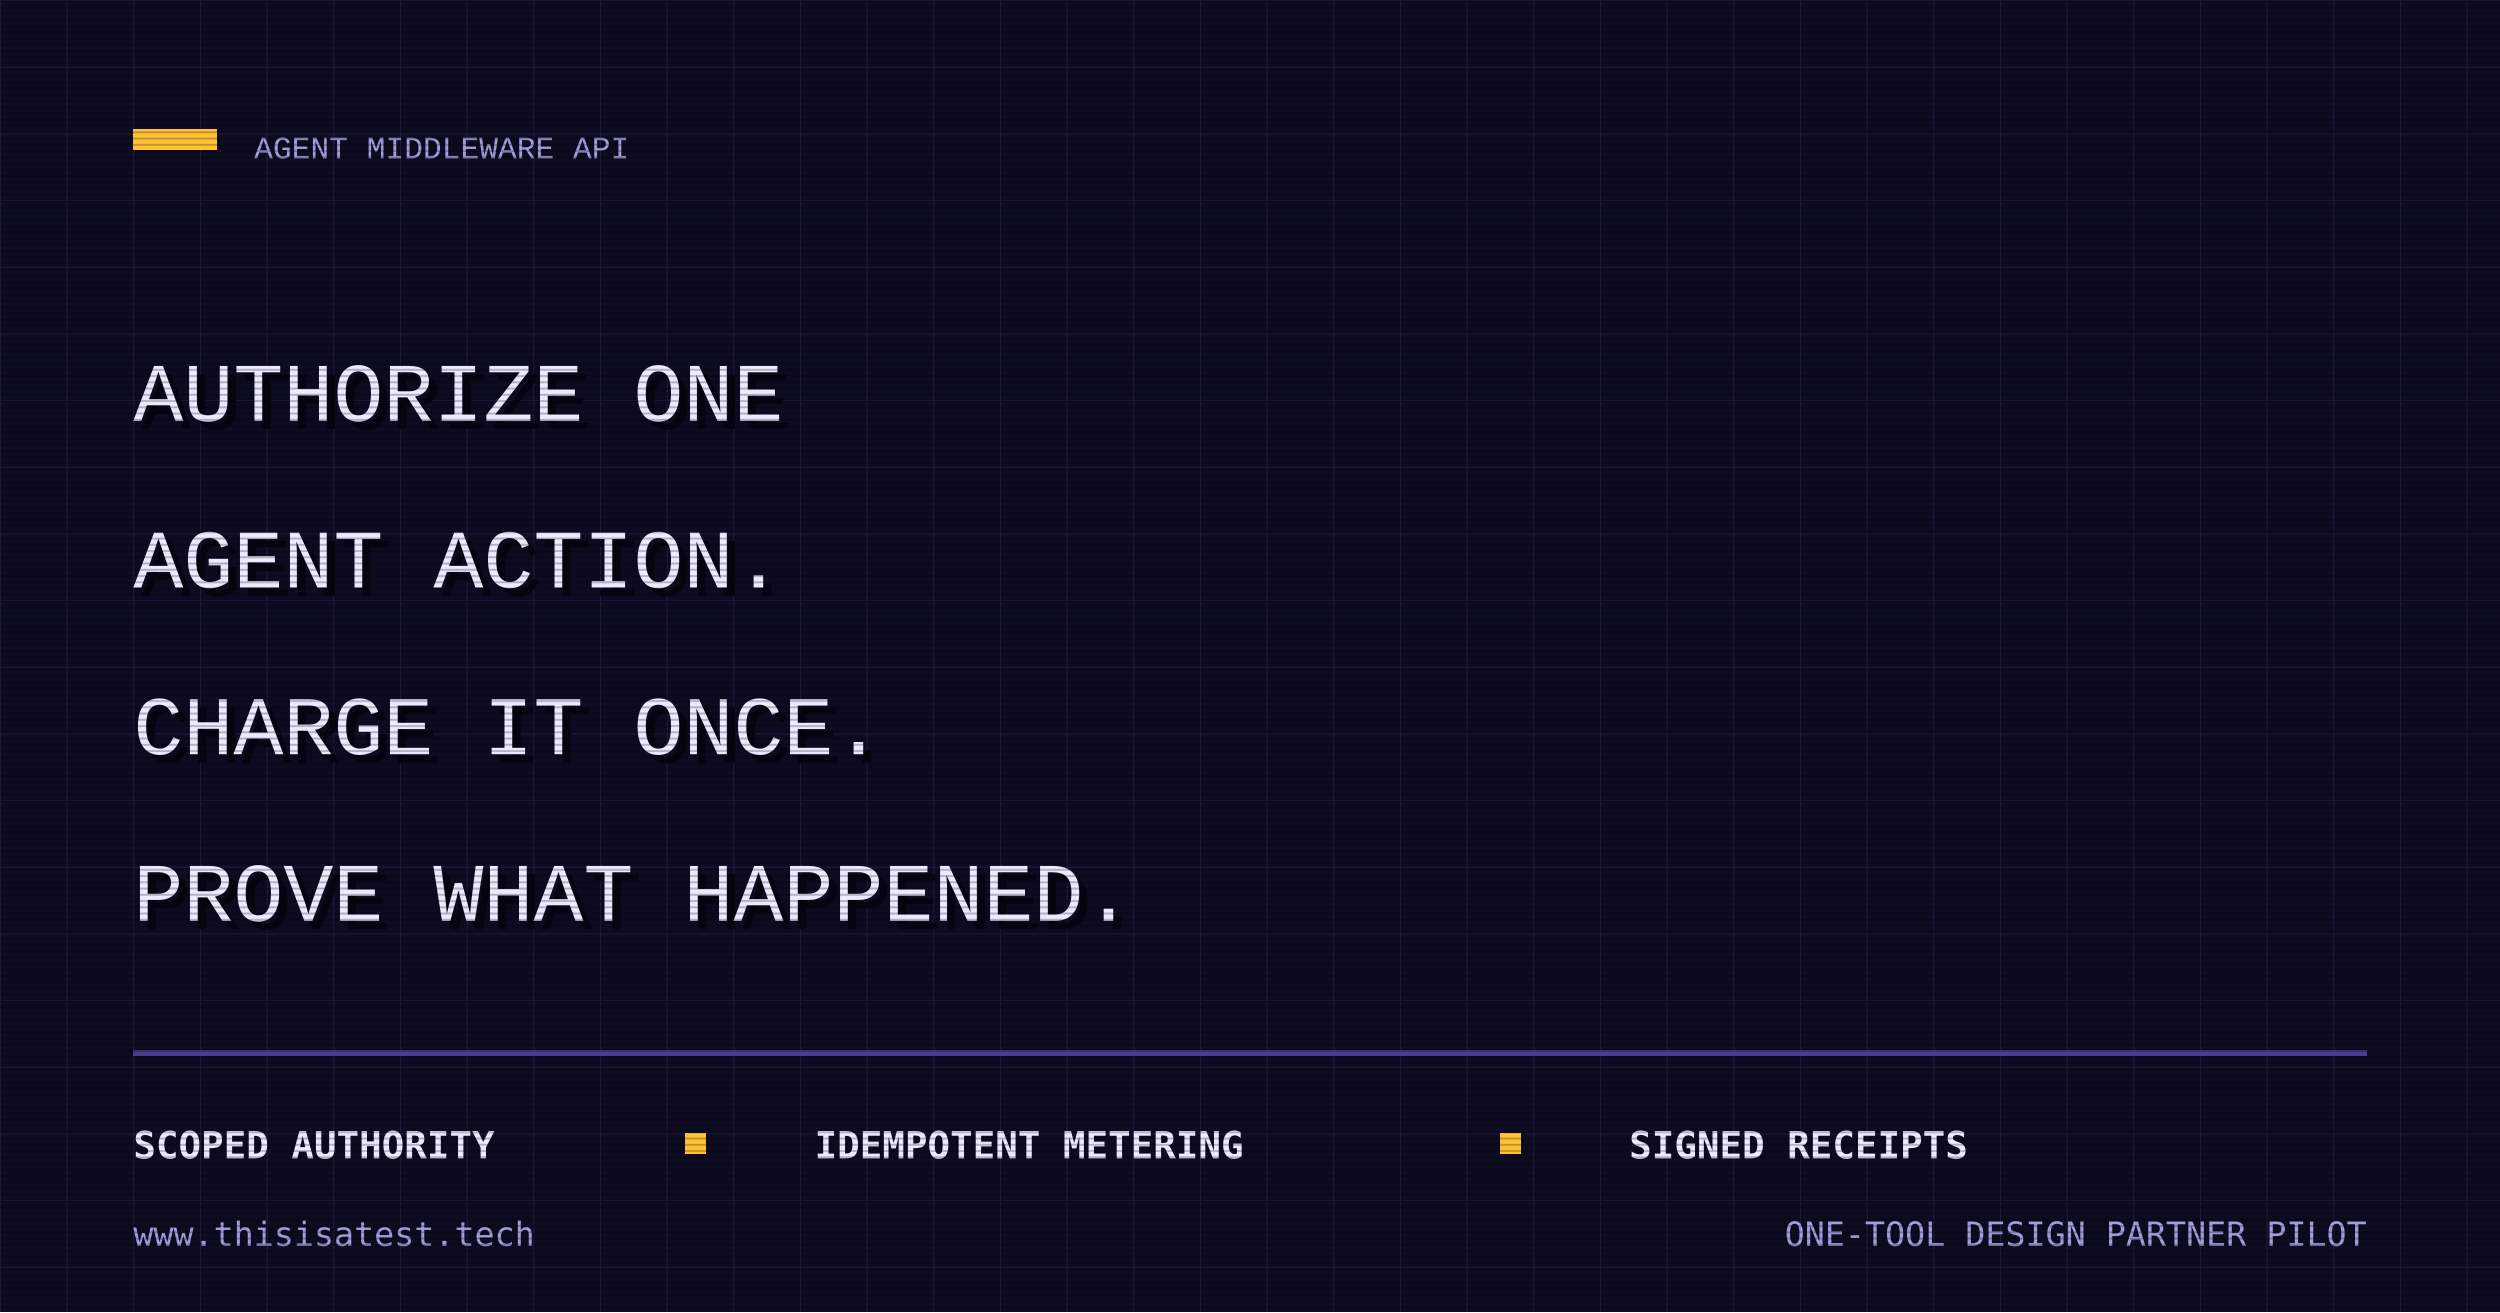
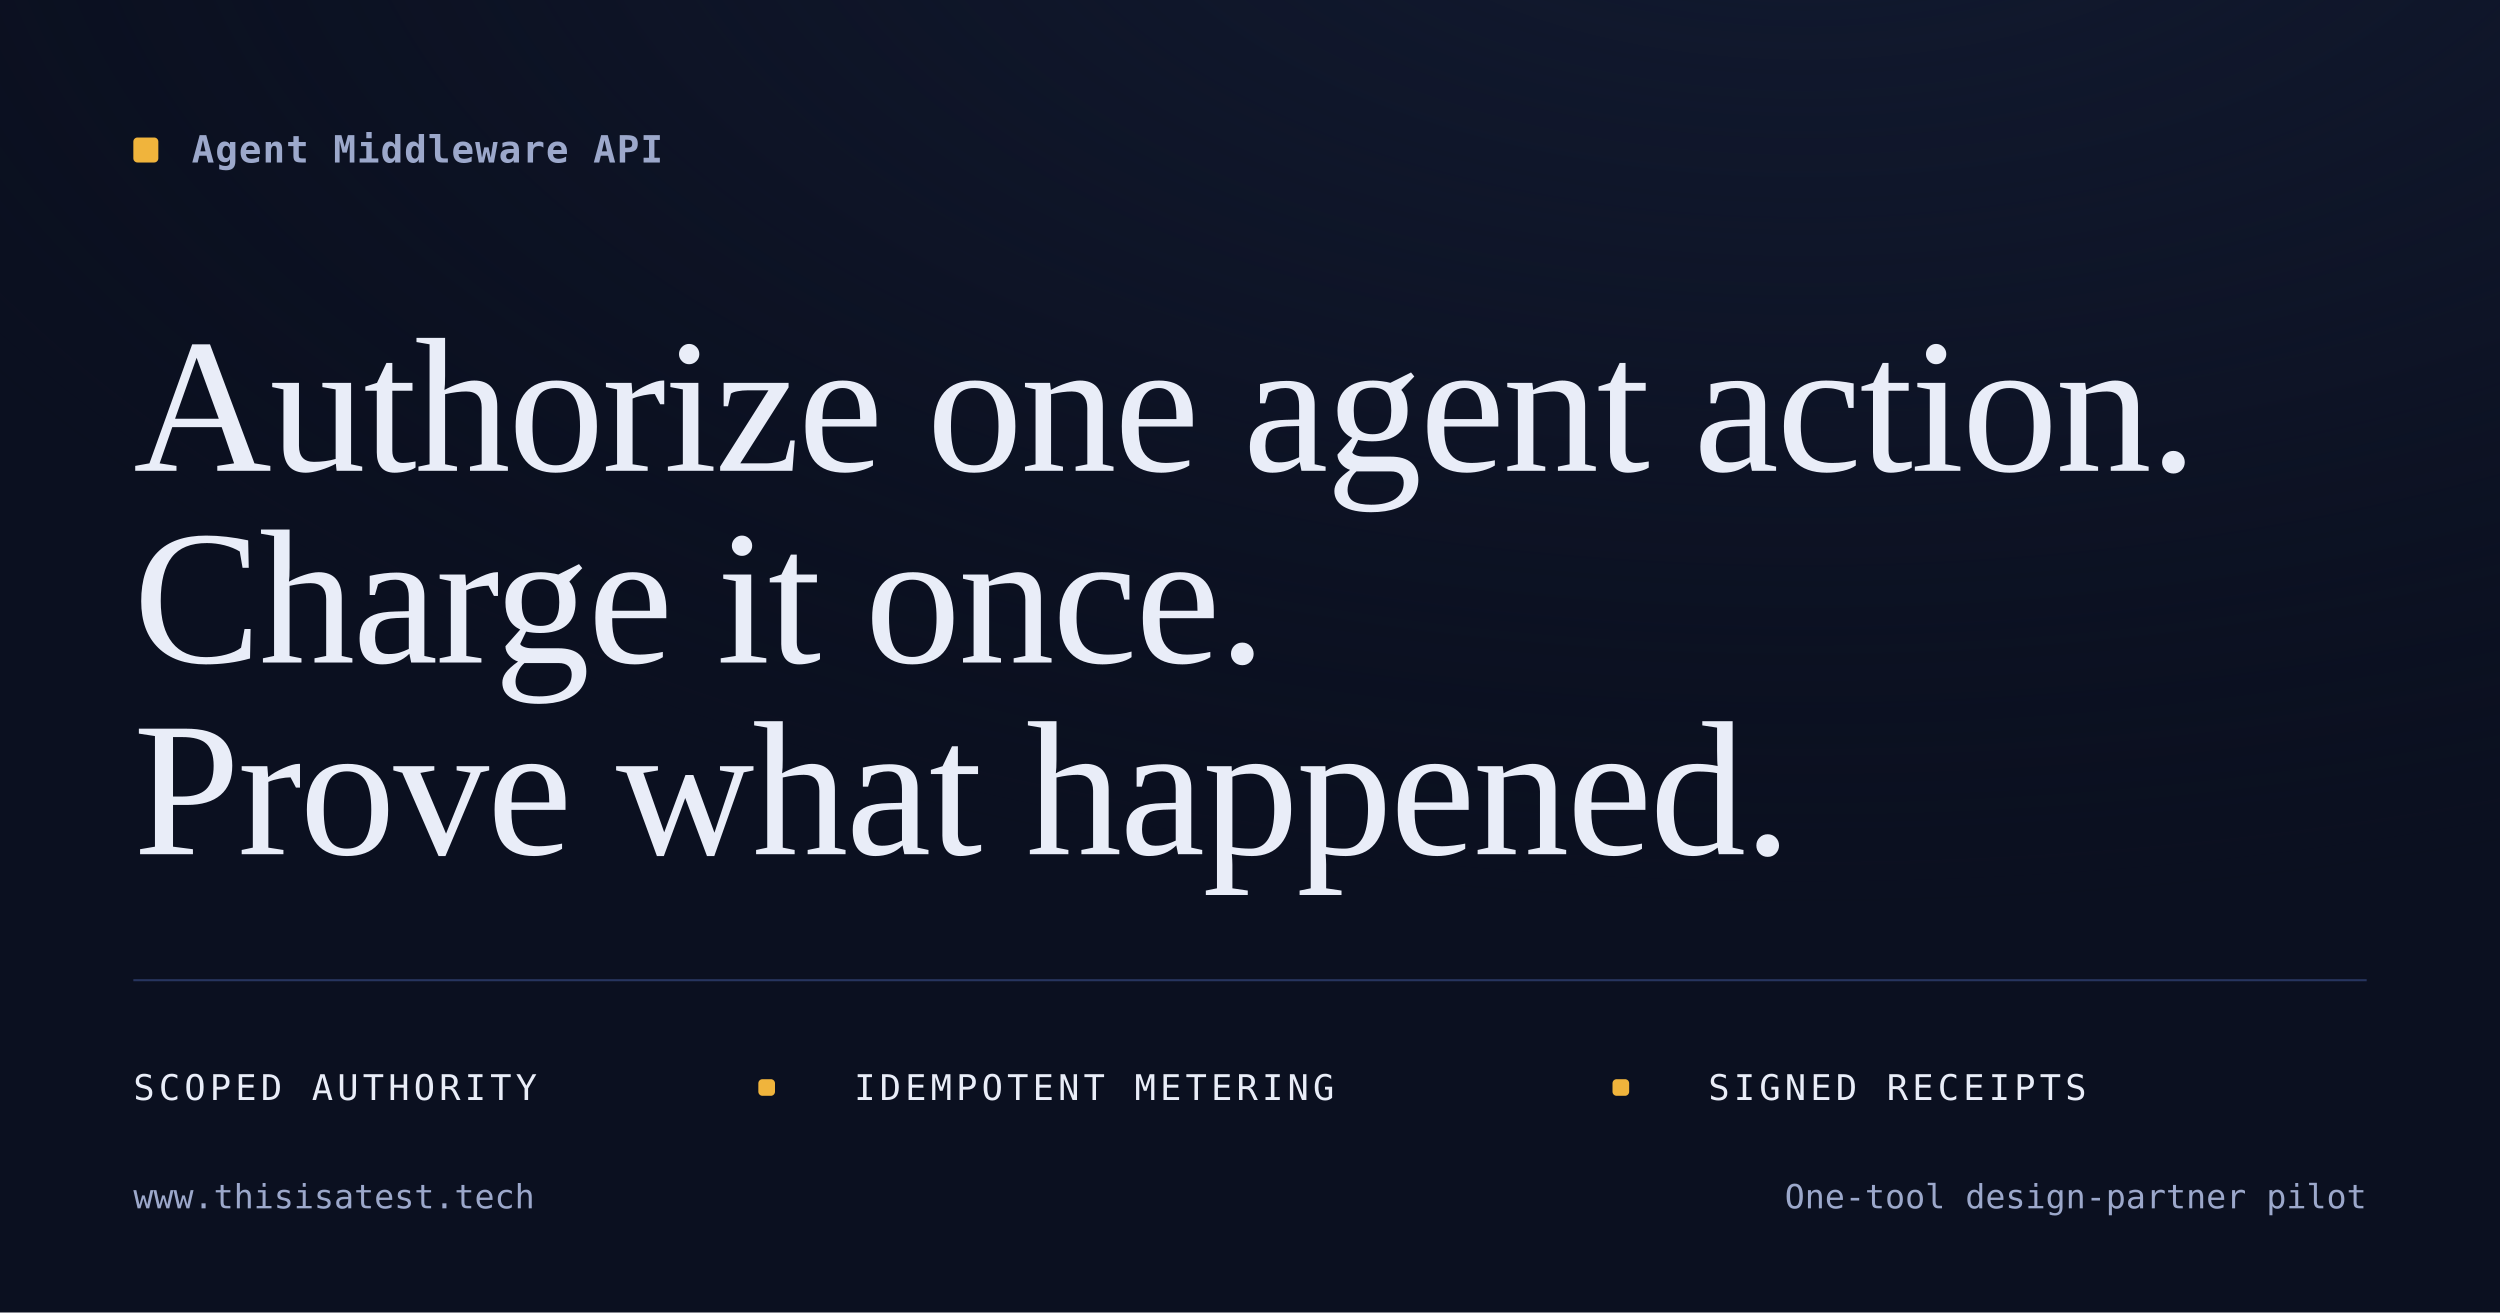
- <svg xmlns="http://www.w3.org/2000/svg" width="1200" height="630" viewBox="0 0 1200 630" shape-rendering="crispEdges" role="img" aria-labelledby="title desc">
+ <svg xmlns="http://www.w3.org/2000/svg" width="1200" height="630" viewBox="0 0 1200 630" role="img" aria-labelledby="title desc">
  <defs>
-     <pattern id="grid" width="32" height="32" patternUnits="userSpaceOnUse">
-       <path d="M32 0H0V32" fill="none" stroke="#4a3d8f" stroke-opacity="0.30" stroke-width="1" />
-     </pattern>
-     <pattern id="scan" width="3" height="3" patternUnits="userSpaceOnUse">
-       <rect width="3" height="1" fill="#05040f" fill-opacity="0.22" />
-     </pattern>
+     <radialGradient id="glow" cx="0.72" cy="-0.15" r="0.85">
+       <stop offset="0" stop-color="#121a30" />
+       <stop offset="0.55" stop-color="#121a30" stop-opacity="0.4" />
+       <stop offset="1" stop-color="#0b1020" stop-opacity="0" />
+     </radialGradient>
  </defs>
-   <rect width="1200" height="630" fill="#0d0b1f" />
-   <rect width="1200" height="630" fill="url(#grid)" />
-   <rect x="64" y="62" width="40" height="10" fill="#ffc233" />
-   <text x="122" y="76" fill="#a49ddb" font-family="'Press Start 2P', 'Courier New', monospace" font-size="15" font-weight="400">AGENT MIDDLEWARE API</text>
-   <g font-family="'Press Start 2P', 'Courier New', monospace" font-size="40" font-weight="400">
-     <g fill="#05040f">
-       <text x="68" y="206">AUTHORIZE ONE</text>
-       <text x="68" y="286">AGENT ACTION.</text>
-       <text x="68" y="366">CHARGE IT ONCE.</text>
-       <text x="68" y="446">PROVE WHAT HAPPENED.</text>
-     </g>
-     <g fill="#eceafd">
-       <text x="64" y="202">AUTHORIZE ONE</text>
-       <text x="64" y="282">AGENT ACTION.</text>
-       <text x="64" y="362">CHARGE IT ONCE.</text>
-       <text x="64" y="442">PROVE WHAT HAPPENED.</text>
-     </g>
+   <rect width="1200" height="630" fill="#0b1020" />
+   <rect width="1200" height="630" fill="url(#glow)" />
+   <rect x="64" y="66" width="12" height="12" rx="2" fill="#f0b43c" />
+   <text x="92" y="78" fill="#9ca8cb" font-family="'IBM Plex Mono', 'SFMono-Regular', Consolas, monospace" font-size="18" font-weight="600" letter-spacing="0.5">Agent Middleware API</text>
+   <g fill="#e9edf8" font-family="'Instrument Serif', Georgia, 'Times New Roman', serif" font-size="92" font-weight="400" letter-spacing="-1">
+     <text x="64" y="226">Authorize one agent action.</text>
+     <text x="64" y="318">Charge it once.</text>
+     <text x="64" y="410">Prove what happened.</text>
  </g>
-   <rect x="64" y="504" width="1072" height="3" fill="#4a3d8f" />
-   <g font-family="'IBM Plex Mono', 'SFMono-Regular', Consolas, monospace" font-size="18" font-weight="600" fill="#eceafd">
-     <text x="64" y="556">SCOPED AUTHORITY</text>
-     <text x="391" y="556">IDEMPOTENT METERING</text>
-     <text x="782" y="556">SIGNED RECEIPTS</text>
+   <rect x="64" y="470" width="1072" height="1" fill="#34457a" fill-opacity="0.7" />
+   <g font-family="'IBM Plex Mono', 'SFMono-Regular', Consolas, monospace" font-size="17" font-weight="500" letter-spacing="2" fill="#e9edf8">
+     <text x="64" y="528">SCOPED AUTHORITY</text>
+     <text x="410" y="528">IDEMPOTENT METERING</text>
+     <text x="820" y="528">SIGNED RECEIPTS</text>
  </g>
-   <g fill="#ffc233">
-     <rect x="329" y="544" width="10" height="10" />
-     <rect x="720" y="544" width="10" height="10" />
+   <g fill="#f0b43c">
+     <rect x="364" y="518" width="8" height="8" rx="2" />
+     <rect x="774" y="518" width="8" height="8" rx="2" />
  </g>
-   <g font-family="'IBM Plex Mono', 'SFMono-Regular', Consolas, monospace" font-size="16" fill="#a49ddb">
-     <text x="64" y="598">www.thisisatest.tech</text>
-     <text x="1136" y="598" text-anchor="end">ONE-TOOL DESIGN PARTNER PILOT</text>
+   <g font-family="'IBM Plex Mono', 'SFMono-Regular', Consolas, monospace" font-size="16" fill="#9ca8cb">
+     <text x="64" y="580">www.thisisatest.tech</text>
+     <text x="1136" y="580" text-anchor="end">One-tool design-partner pilot</text>
  </g>
-   <rect width="1200" height="630" fill="url(#scan)" />
</svg>
